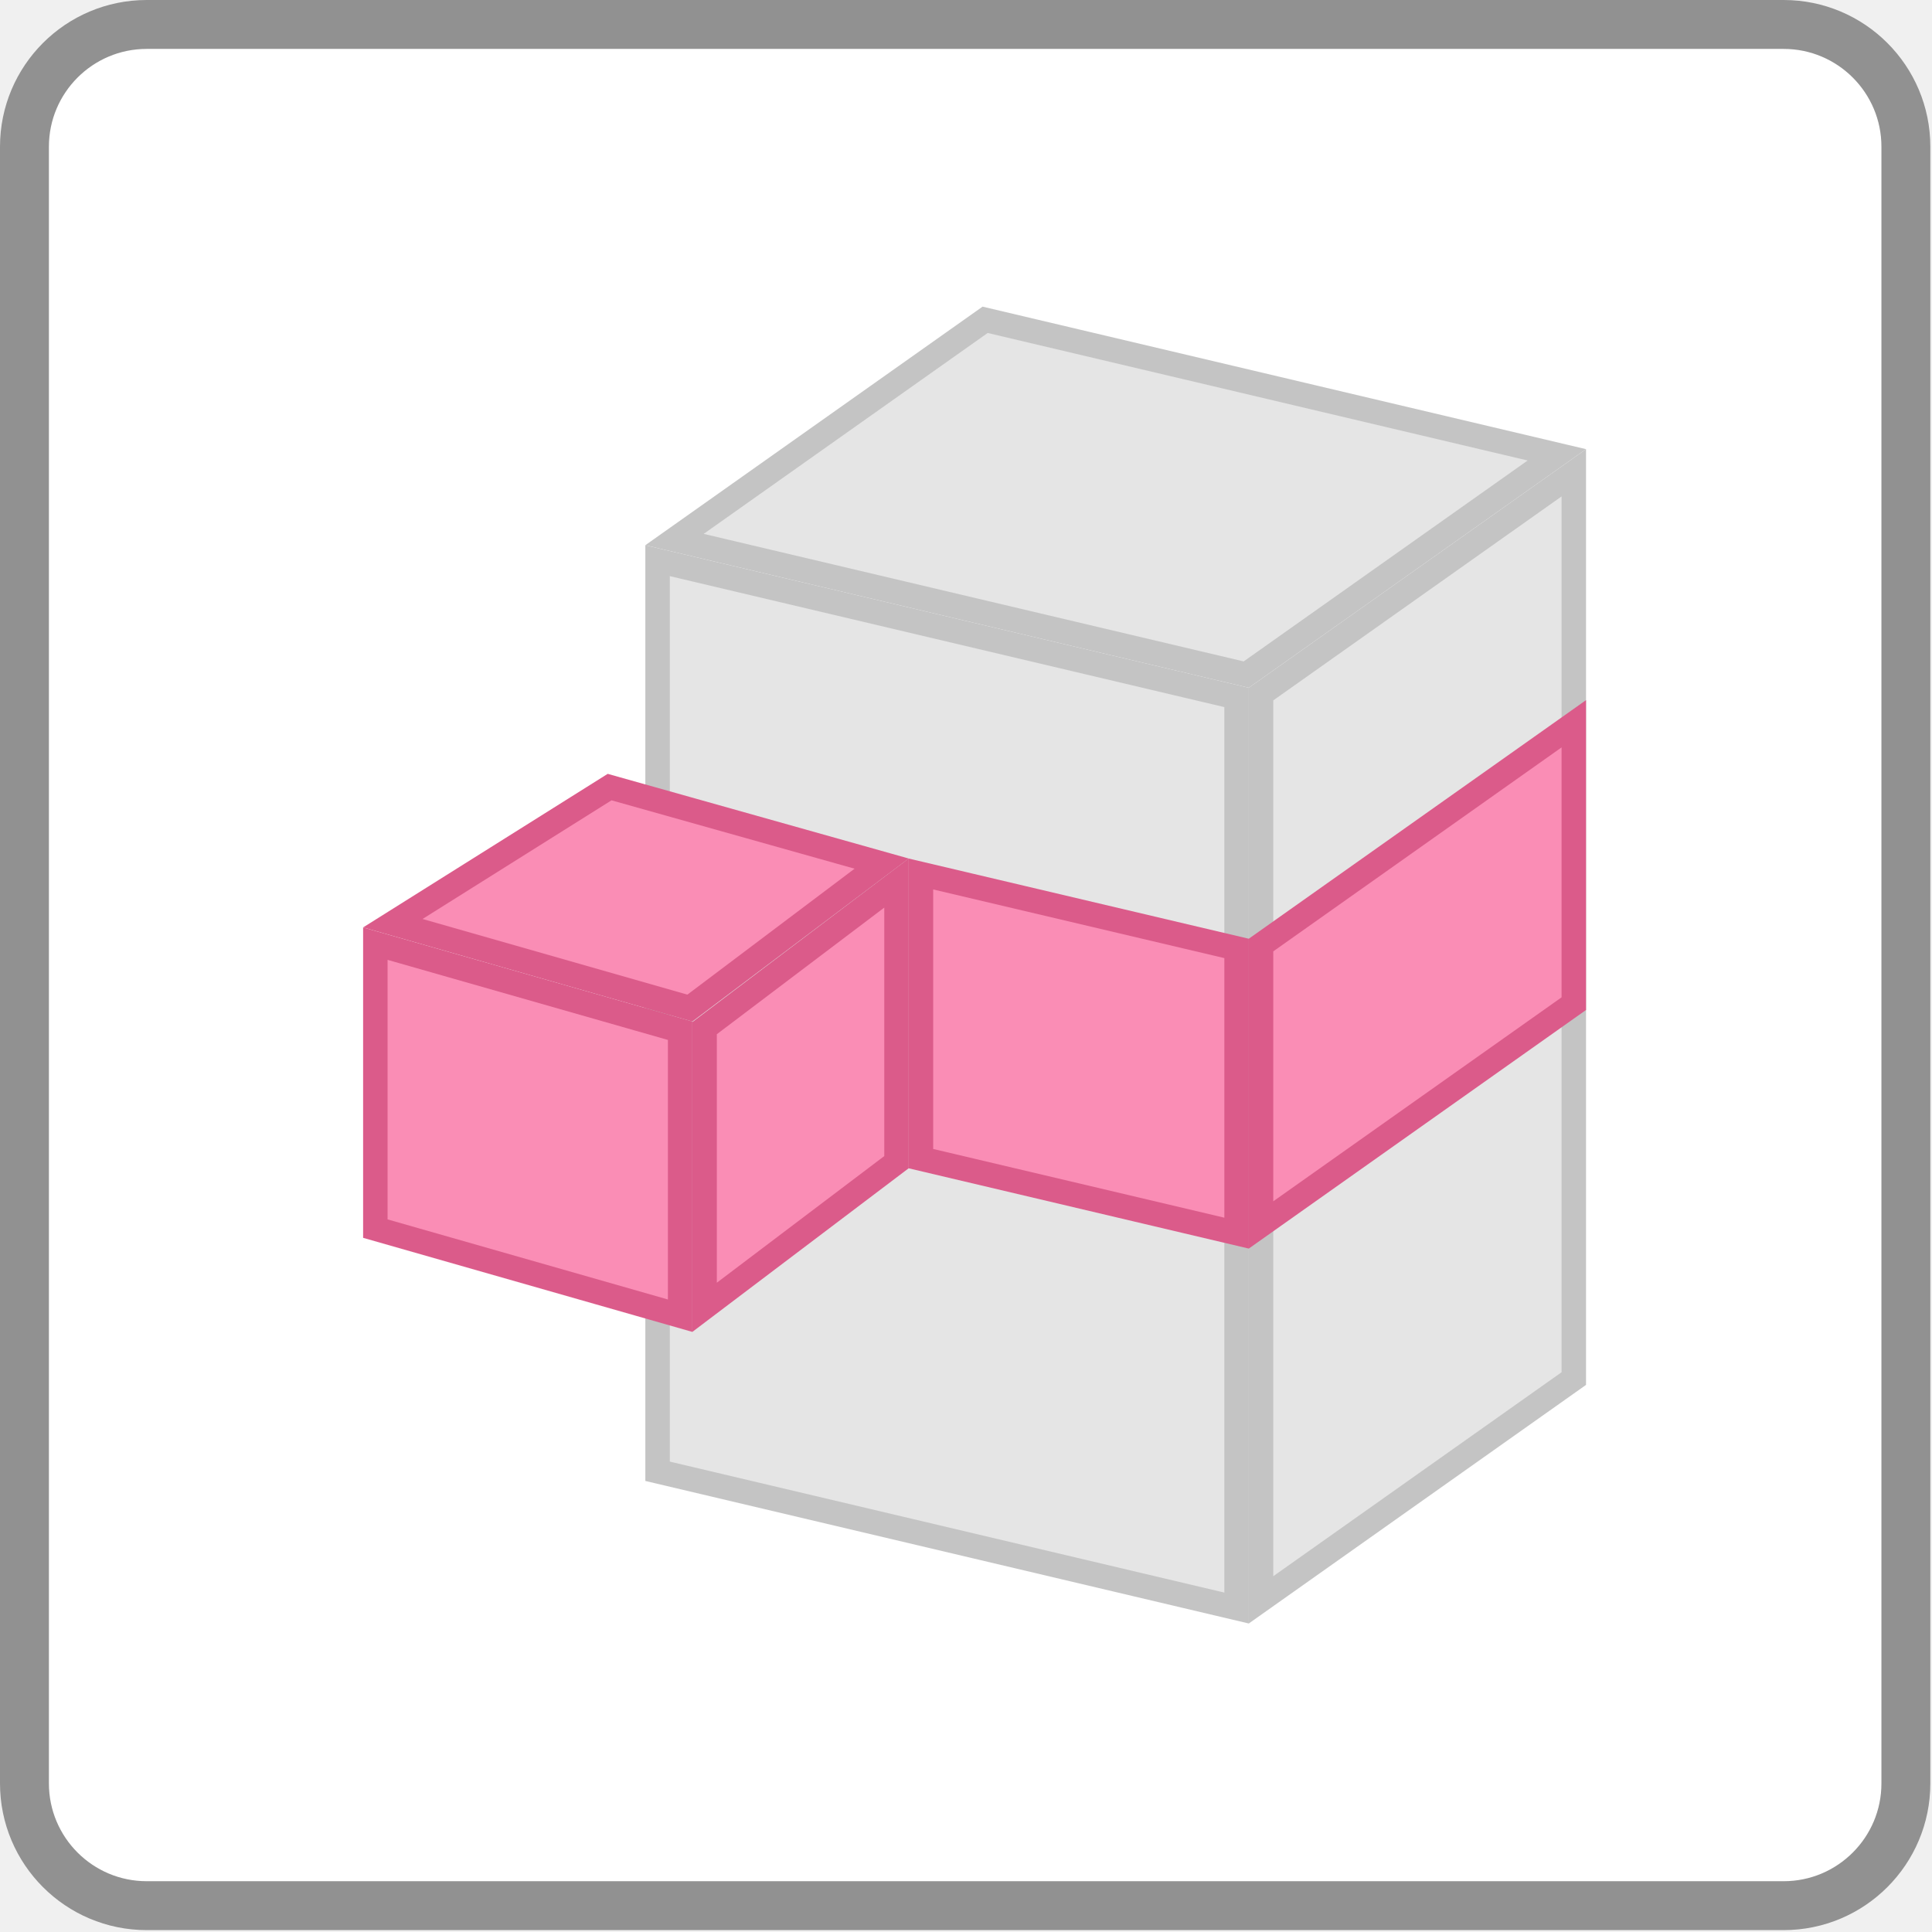
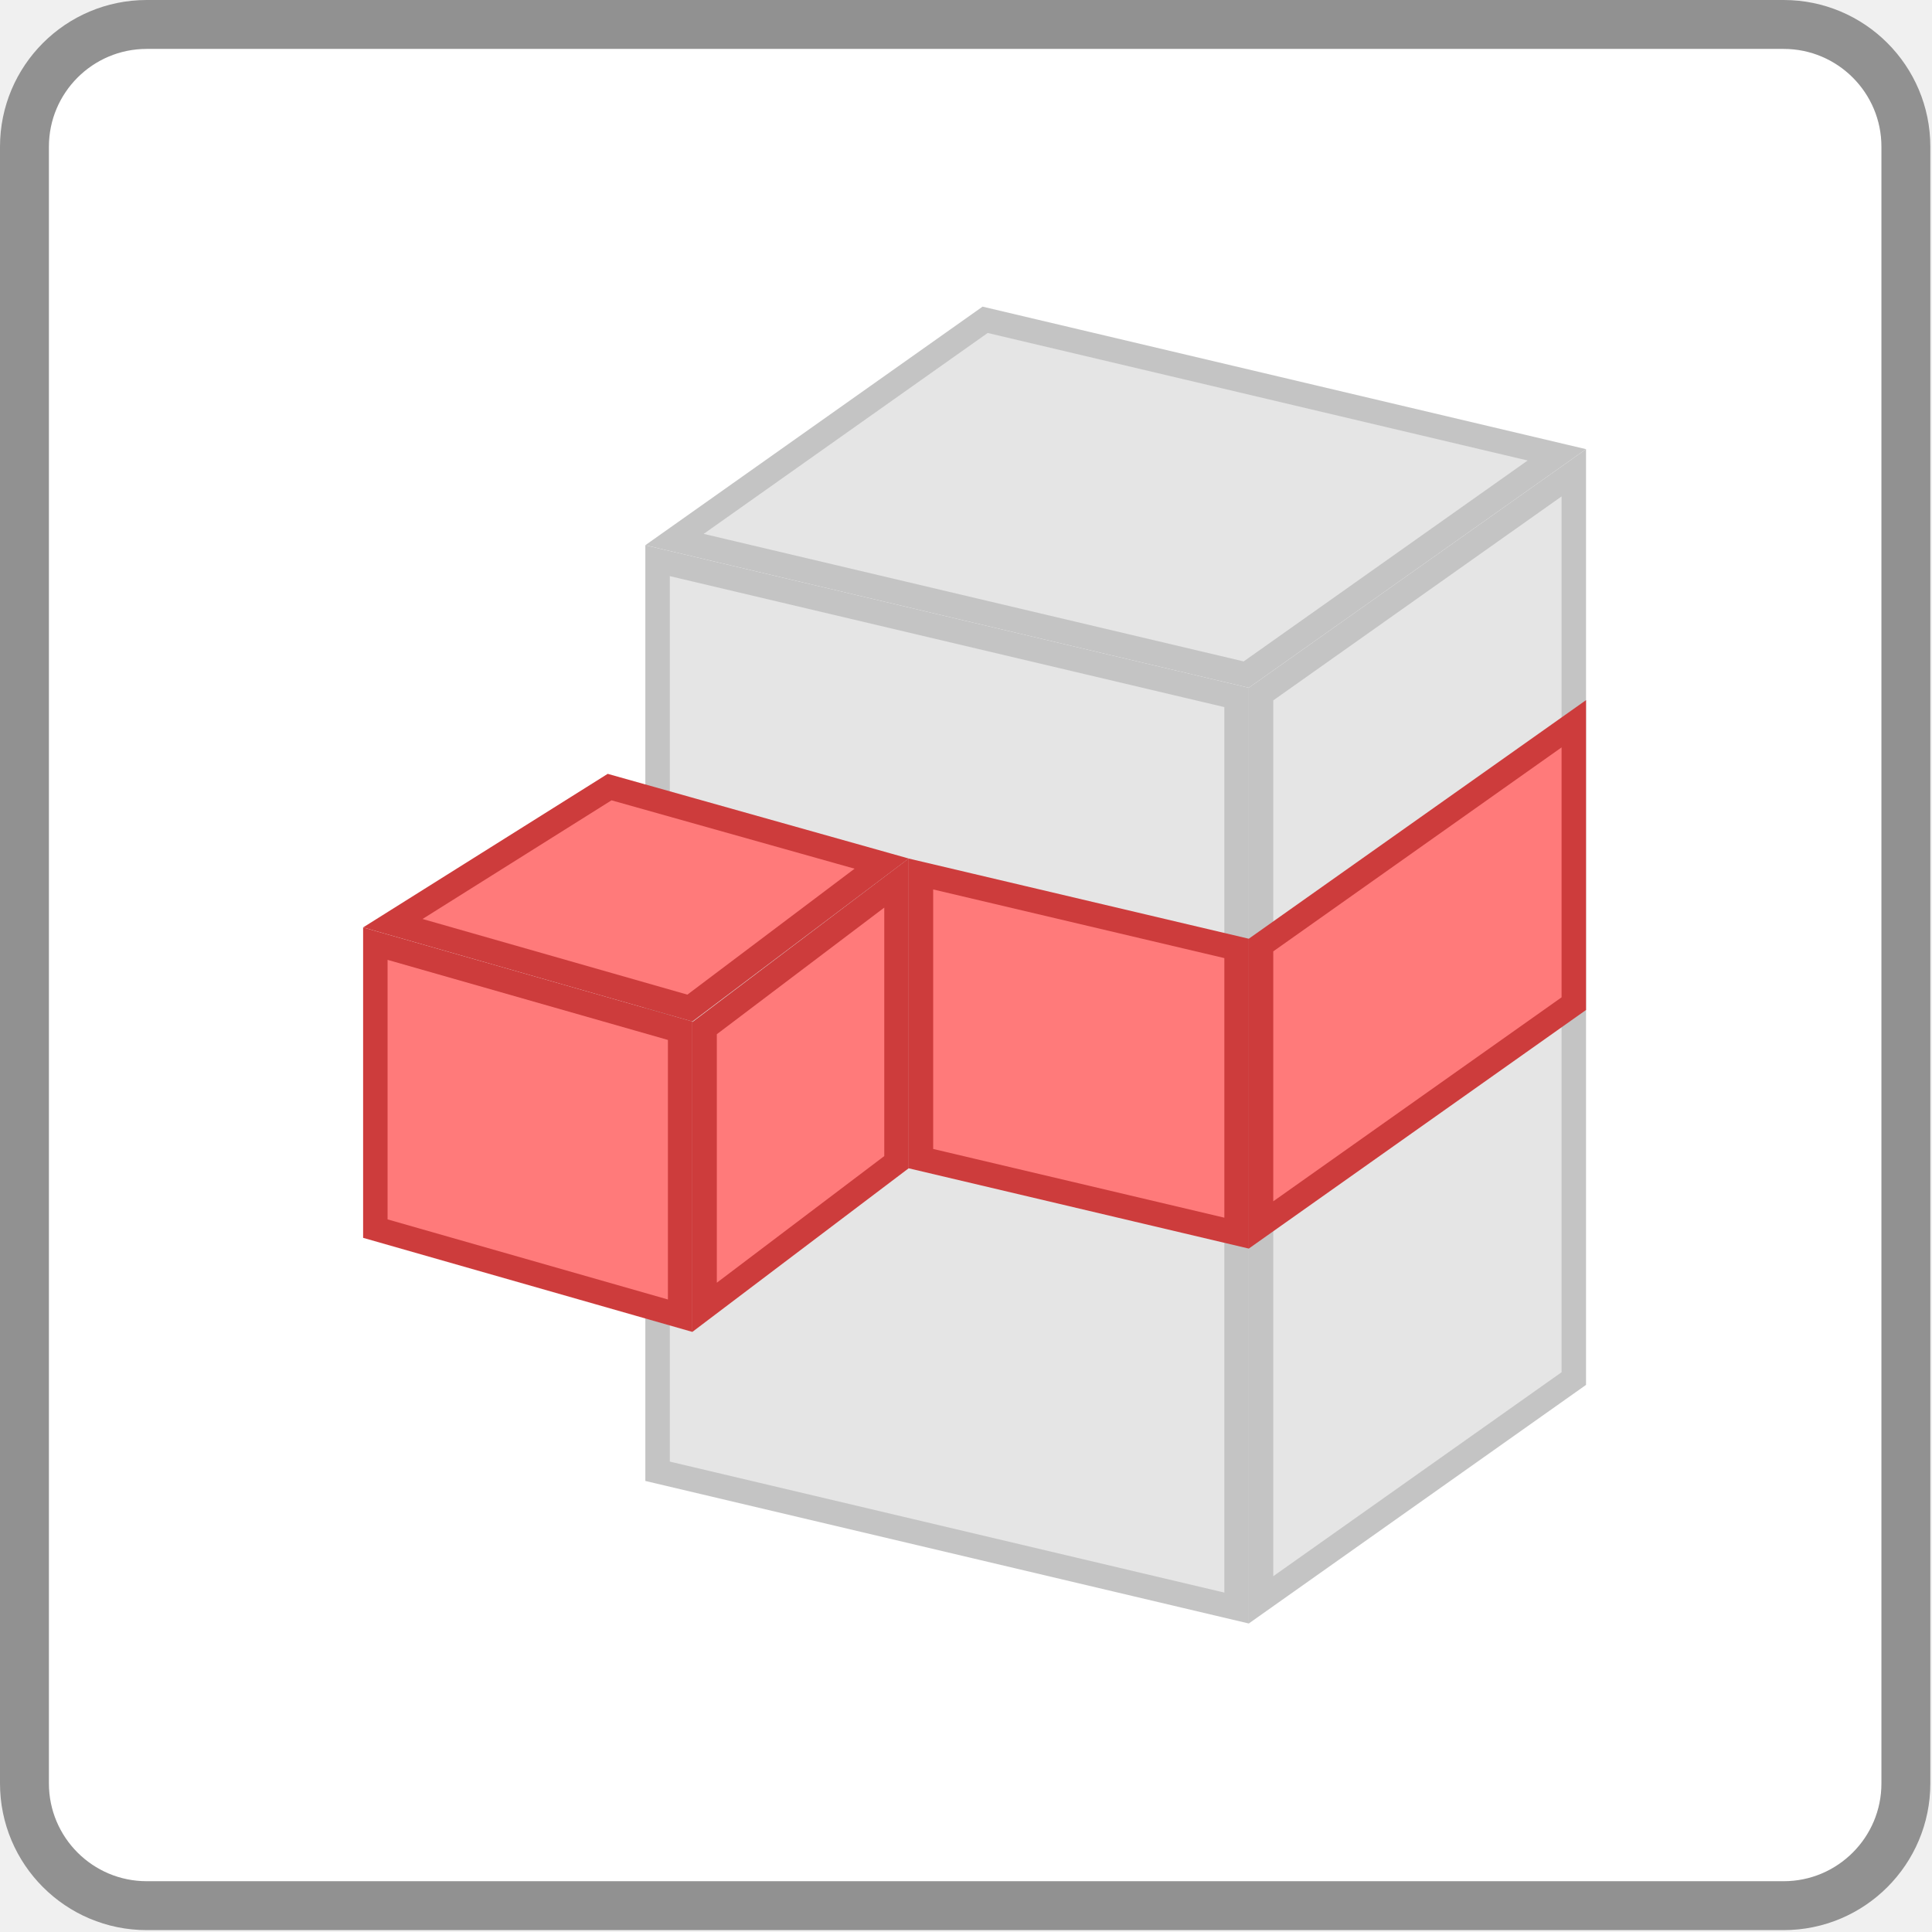
<svg xmlns="http://www.w3.org/2000/svg" width="79" height="79" viewBox="0 0 79 79" fill="none">
  <rect x="1" y="1" width="76.932" height="76.923" rx="5" fill="white" stroke="#919191" stroke-width="2" />
  <path d="M26.888 60.161V22.926L50.564 28.518V65.753L26.888 60.161Z" fill="#E5E5E5" stroke="#C4C4C4" />
  <path d="M51.564 65.418V28.381L64.353 19.333V56.37L51.564 65.418Z" fill="#E5E5E5" stroke="#C4C4C4" />
-   <path d="M51.564 50.088V38.643L64.353 29.595V41.04L51.564 50.088Z" fill="#FA8DB5" stroke="#DB5B8A" />
-   <path d="M28.811 53.456V42.041L36.658 36.107V47.521L28.811 53.456Z" fill="#FA8DB5" stroke="#DB5B8A" />
-   <path d="M15.348 50.238L15.348 38.586L27.811 42.146L27.811 53.799L15.348 50.238Z" fill="#FA8DB5" stroke="#DB5B8A" />
-   <path d="M37.658 47.377V35.738L50.564 38.781V50.423L37.658 47.377Z" fill="#FA8DB5" stroke="#DB5B8A" />
+   <path d="M51.564 50.088V38.643L64.353 29.595V41.04L51.564 50.088Z" fill="#FF7A7A" stroke="#CD3C3C" />
+   <path d="M28.811 53.456V42.041L36.658 36.107V47.521L28.811 53.456Z" fill="#FF7A7A" stroke="#CD3C3C" />
+   <path d="M15.348 50.238L15.348 38.586L27.811 42.146L27.811 53.799L15.348 50.238Z" fill="#FF7A7A" stroke="#CD3C3C" />
+   <path d="M37.658 47.377V35.738L50.564 38.781V50.423L37.658 47.377Z" fill="#FF7A7A" stroke="#CD3C3C" />
  <path d="M27.581 22.062L40.282 13.077L63.66 18.598L50.959 27.584L27.581 22.062Z" fill="#E5E5E5" stroke="#C4C4C4" />
-   <path d="M16.063 37.75L24.927 32.184L36.051 35.313L28.209 41.22L16.063 37.75Z" fill="#FA8DB5" stroke="#DB5B8A" />
+   <path d="M16.063 37.75L24.927 32.184L36.051 35.313L28.209 41.22L16.063 37.75Z" fill="#FF7A7A" stroke="#CD3C3C" />
</svg>
